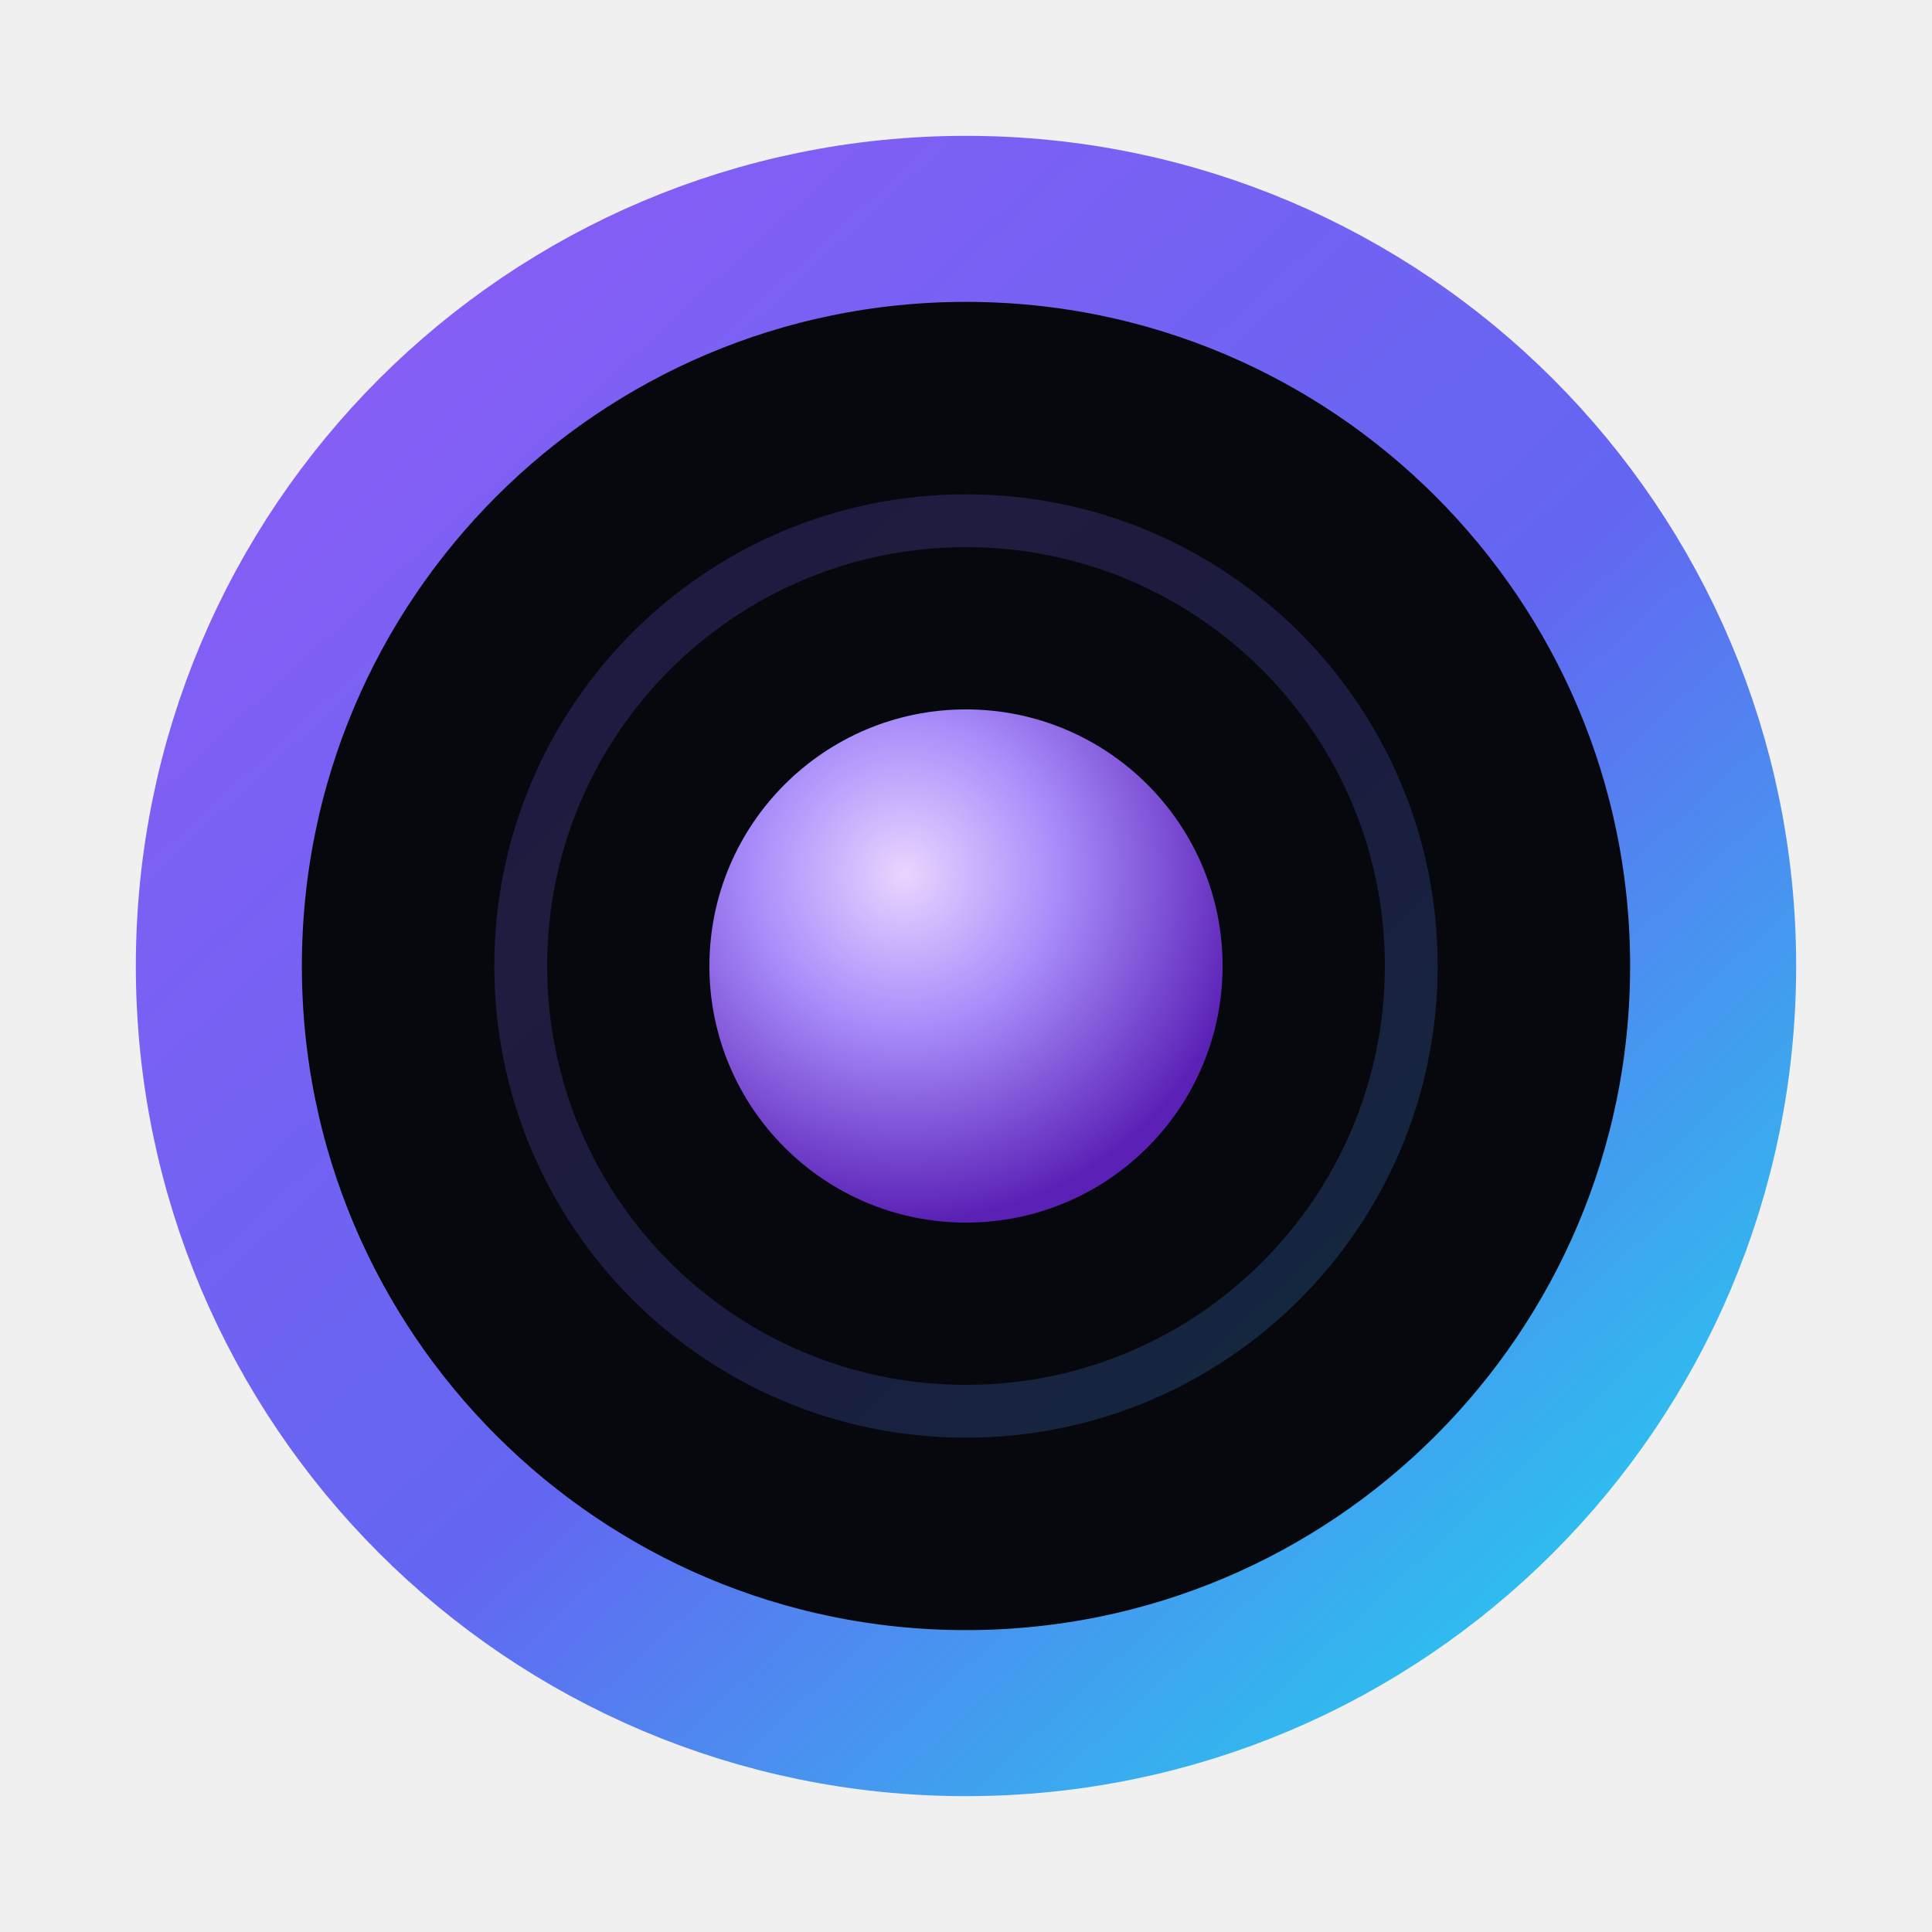
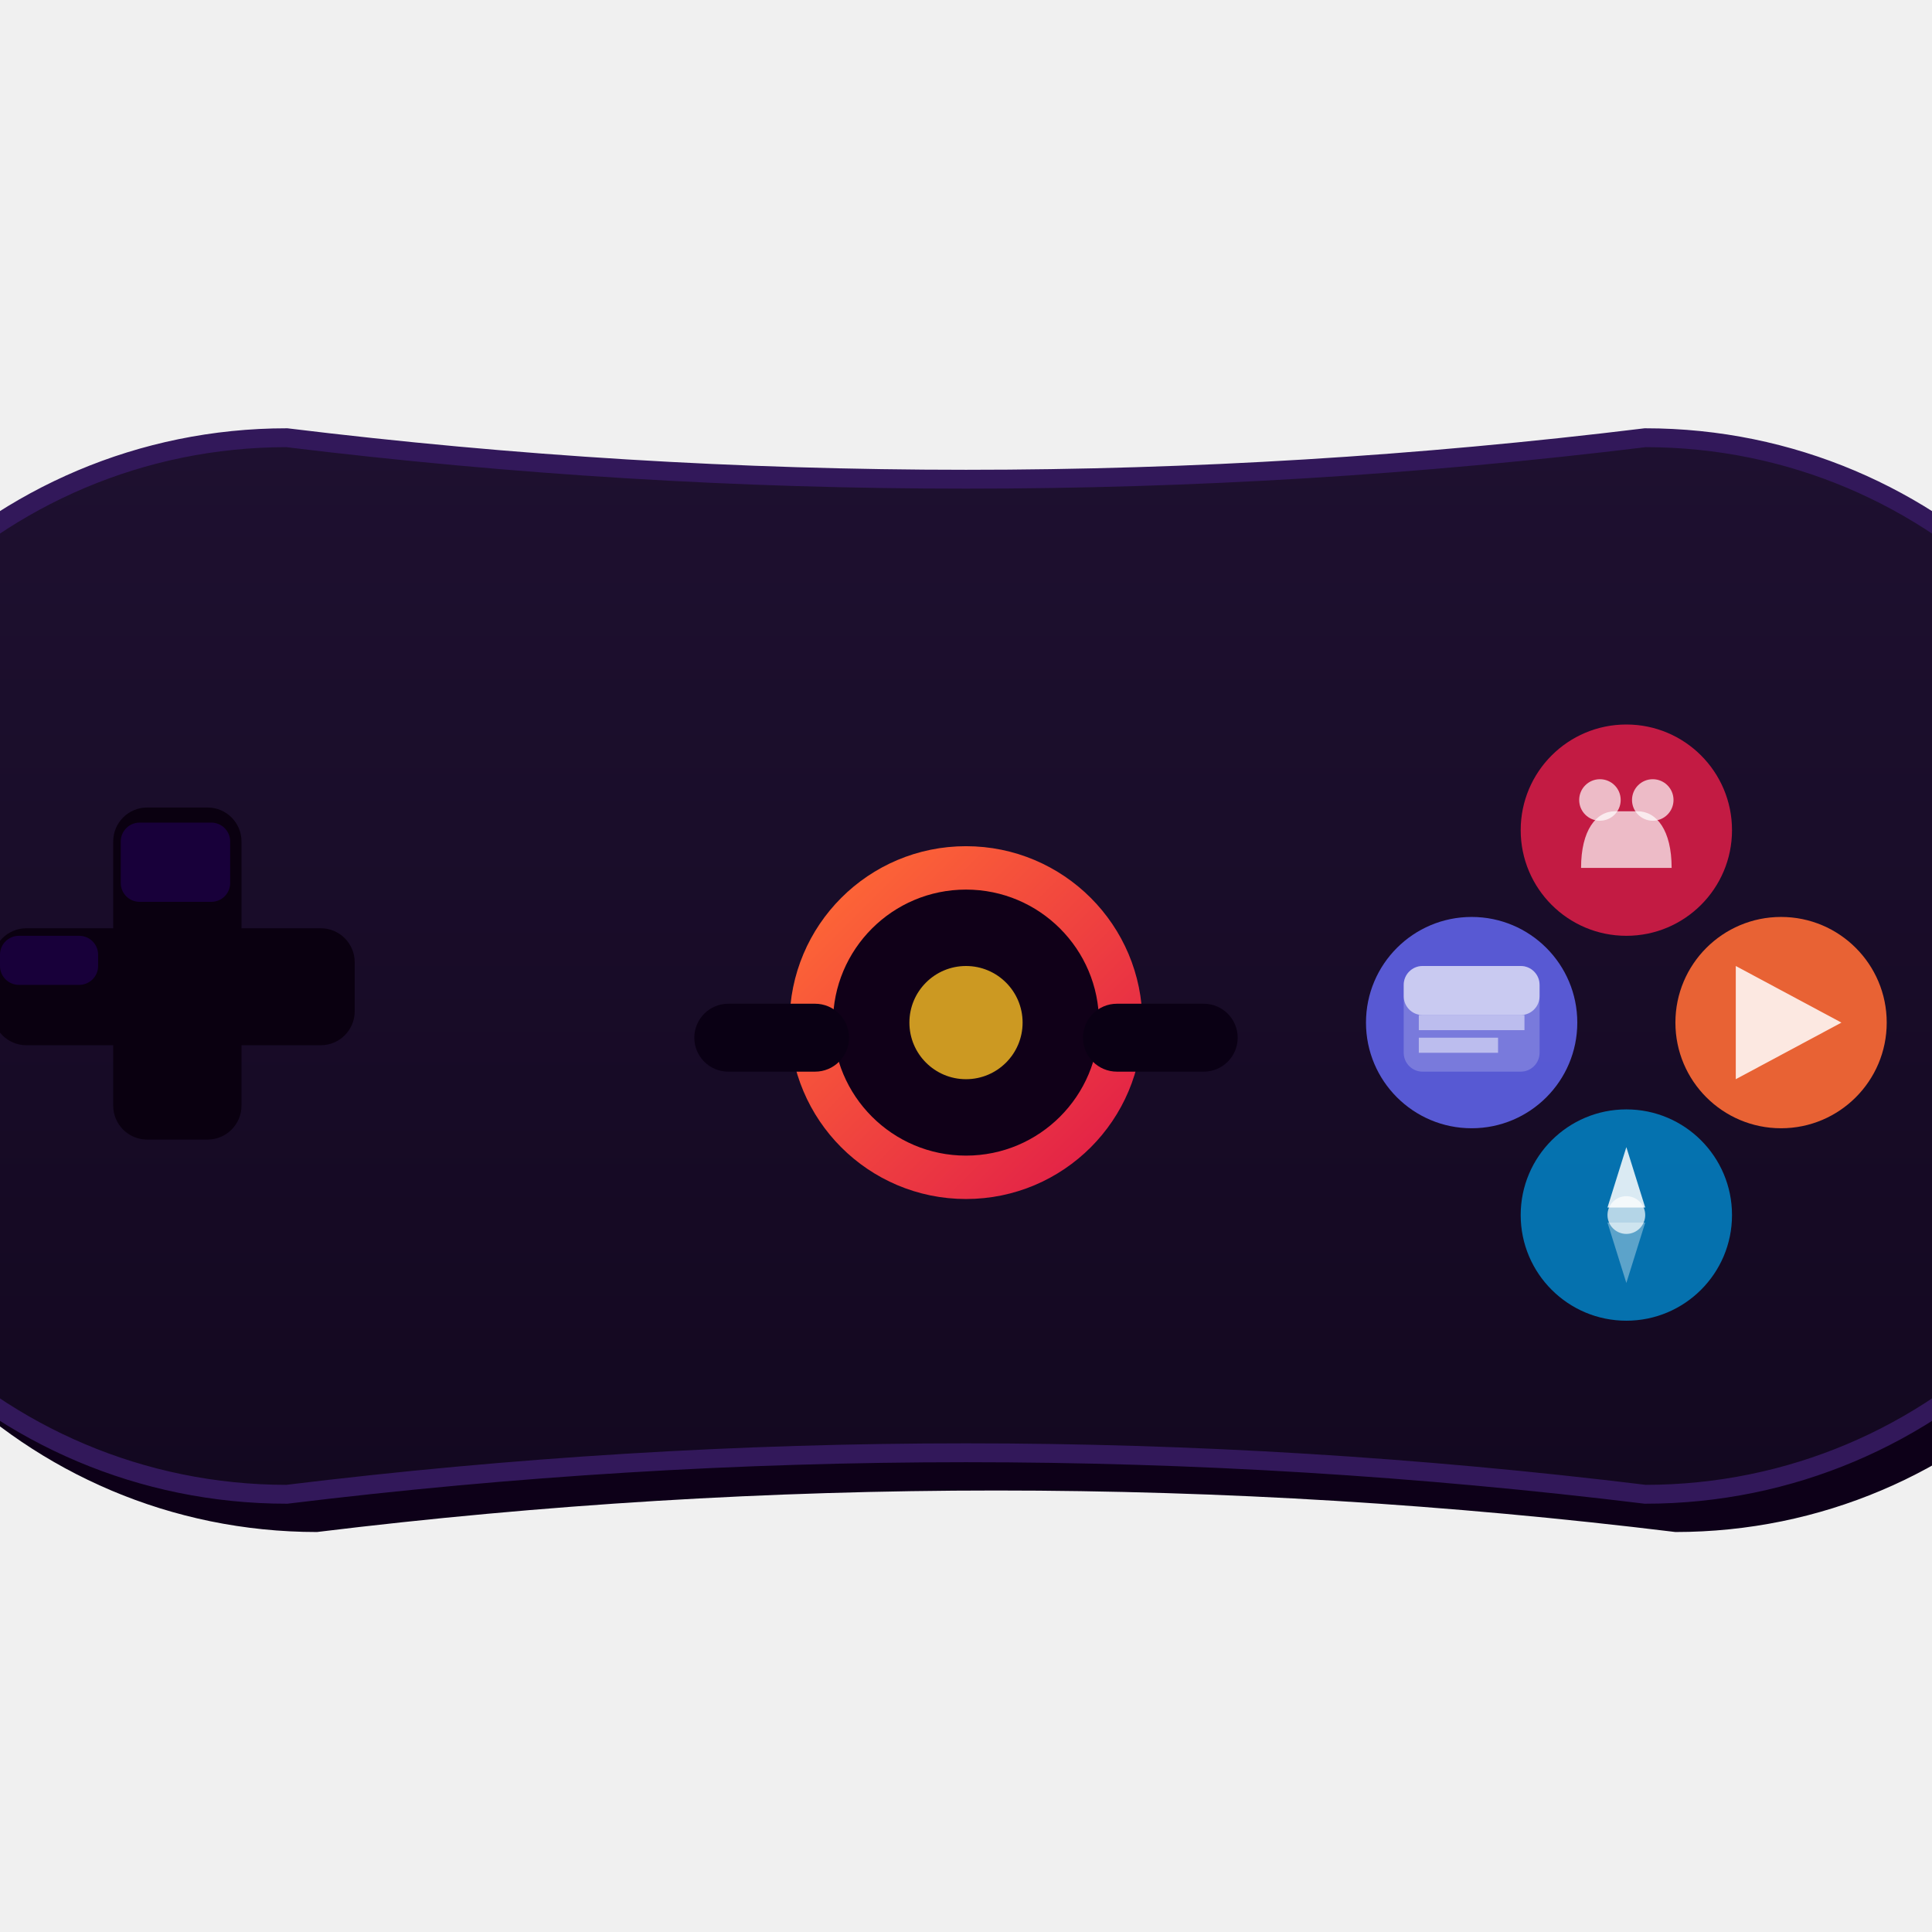
- <svg xmlns="http://www.w3.org/2000/svg" viewBox="0 0 512 512" role="img" aria-label="Portal Media">
+ <svg xmlns="http://www.w3.org/2000/svg" viewBox="0 0 512 512" role="img" aria-label="Portal">
  <defs>
-     <linearGradient id="pm-ring" x1="72" y1="56" x2="440" y2="456" gradientUnits="userSpaceOnUse">
-       <stop stop-color="#8b5cf6" />
-       <stop offset="0.55" stop-color="#6366f1" />
-       <stop offset="1" stop-color="#22d3ee" />
+     <linearGradient id="body-grad" x1="0%" y1="0%" x2="0%" y2="100%">
+       <stop offset="0%" stop-color="#1e1030" />
+       <stop offset="100%" stop-color="#130820" />
    </linearGradient>
-     <radialGradient id="pm-core" cx="38%" cy="32%" r="68%">
-       <stop stop-color="#e9d5ff" />
-       <stop offset="0.45" stop-color="#a78bfa" />
-       <stop offset="1" stop-color="#5b21b6" />
-     </radialGradient>
+     <linearGradient id="ring-g" x1="0%" y1="0%" x2="100%" y2="100%">
+       <stop offset="0%" stop-color="#ff6b35" />
+       <stop offset="100%" stop-color="#e11d48" />
+     </linearGradient>
  </defs>
-   <circle cx="256" cy="256" r="198" fill="#07080d" stroke="url(#pm-ring)" stroke-width="44" />
-   <circle cx="256" cy="256" r="118" fill="none" stroke="url(#pm-ring)" stroke-opacity="0.22" stroke-width="14" />
-   <circle cx="256" cy="256" r="68" fill="url(#pm-core)" />
+   <g transform="translate(256, 256)">
+     <path d="M -180,-140 Q 0,-118 180,-140 A 140,140 0 0,1 180,140 Q 0,118 -180,140 A 140,140 0 0,1 -180,-140 Z" fill="#0d0018" transform="translate(8,10)" />
+     <path d="M -180,-140 Q 0,-118 180,-140 A 140,140 0 0,1 180,140 Q 0,118 -180,140 A 140,140 0 0,1 -180,-140 Z" fill="url(#body-grad)" stroke="#32185a" stroke-width="5" />
+     <rect x="-226" y="-42" width="34" height="88" fill="#0a0010" rx="9" />
+     <rect x="-258" y="-10" width="96" height="31" fill="#0a0010" rx="9" />
+     <rect x="-224" y="-38" width="29" height="21" fill="#18003a" rx="5" />
+     <rect x="-256" y="-8" width="26" height="13" fill="#18003a" rx="5" />
+     <circle cx="0" cy="15" r="41" fill="#100018" stroke="url(#ring-g)" stroke-width="11.5" />
+     <circle cx="0" cy="15" r="15" fill="#fbbf24" opacity="0.8" />
+     <rect x="-72" y="10" width="41" height="18" fill="#0a0014" rx="9" />
+     <rect x="31" y="10" width="41" height="18" fill="#0a0014" rx="9" />
+     <circle cx="175" cy="-36" r="28" fill="#e11d48" opacity="0.85" />
+     <path d="M163,-26 C163,-36 167,-41 172,-41 L178,-41 C183,-41 187,-36 187,-26 Z" fill="white" opacity="0.7" />
+     <circle cx="168" cy="-44" r="5.5" fill="white" opacity="0.7" />
+     <circle cx="182" cy="-44" r="5.5" fill="white" opacity="0.7" />
+     <circle cx="216" cy="15" r="28" fill="#ff6b35" opacity="0.9" />
+     <polygon points="204,0 204,30 232,15" fill="white" opacity="0.85" />
+     <circle cx="175" cy="66" r="28" fill="#0284c7" opacity="0.85" />
+     <polygon points="175,48 170,64 180,64" fill="white" opacity="0.85" />
+     <polygon points="175,84 180,68 170,68" fill="white" opacity="0.35" />
+     <circle cx="175" cy="66" r="5" fill="white" opacity="0.7" />
+     <circle cx="134" cy="15" r="28" fill="#6366f1" opacity="0.85" />
+     <rect x="116" y="0" width="36" height="28" fill="white" rx="5" opacity="0.2" />
+     <rect x="116" y="0" width="36" height="13" fill="white" rx="5" opacity="0.6" />
+     <rect x="120" y="13" width="28" height="4" fill="white" opacity="0.5" />
+     <rect x="120" y="19" width="21" height="4" fill="white" opacity="0.5" />
+   </g>
</svg>
